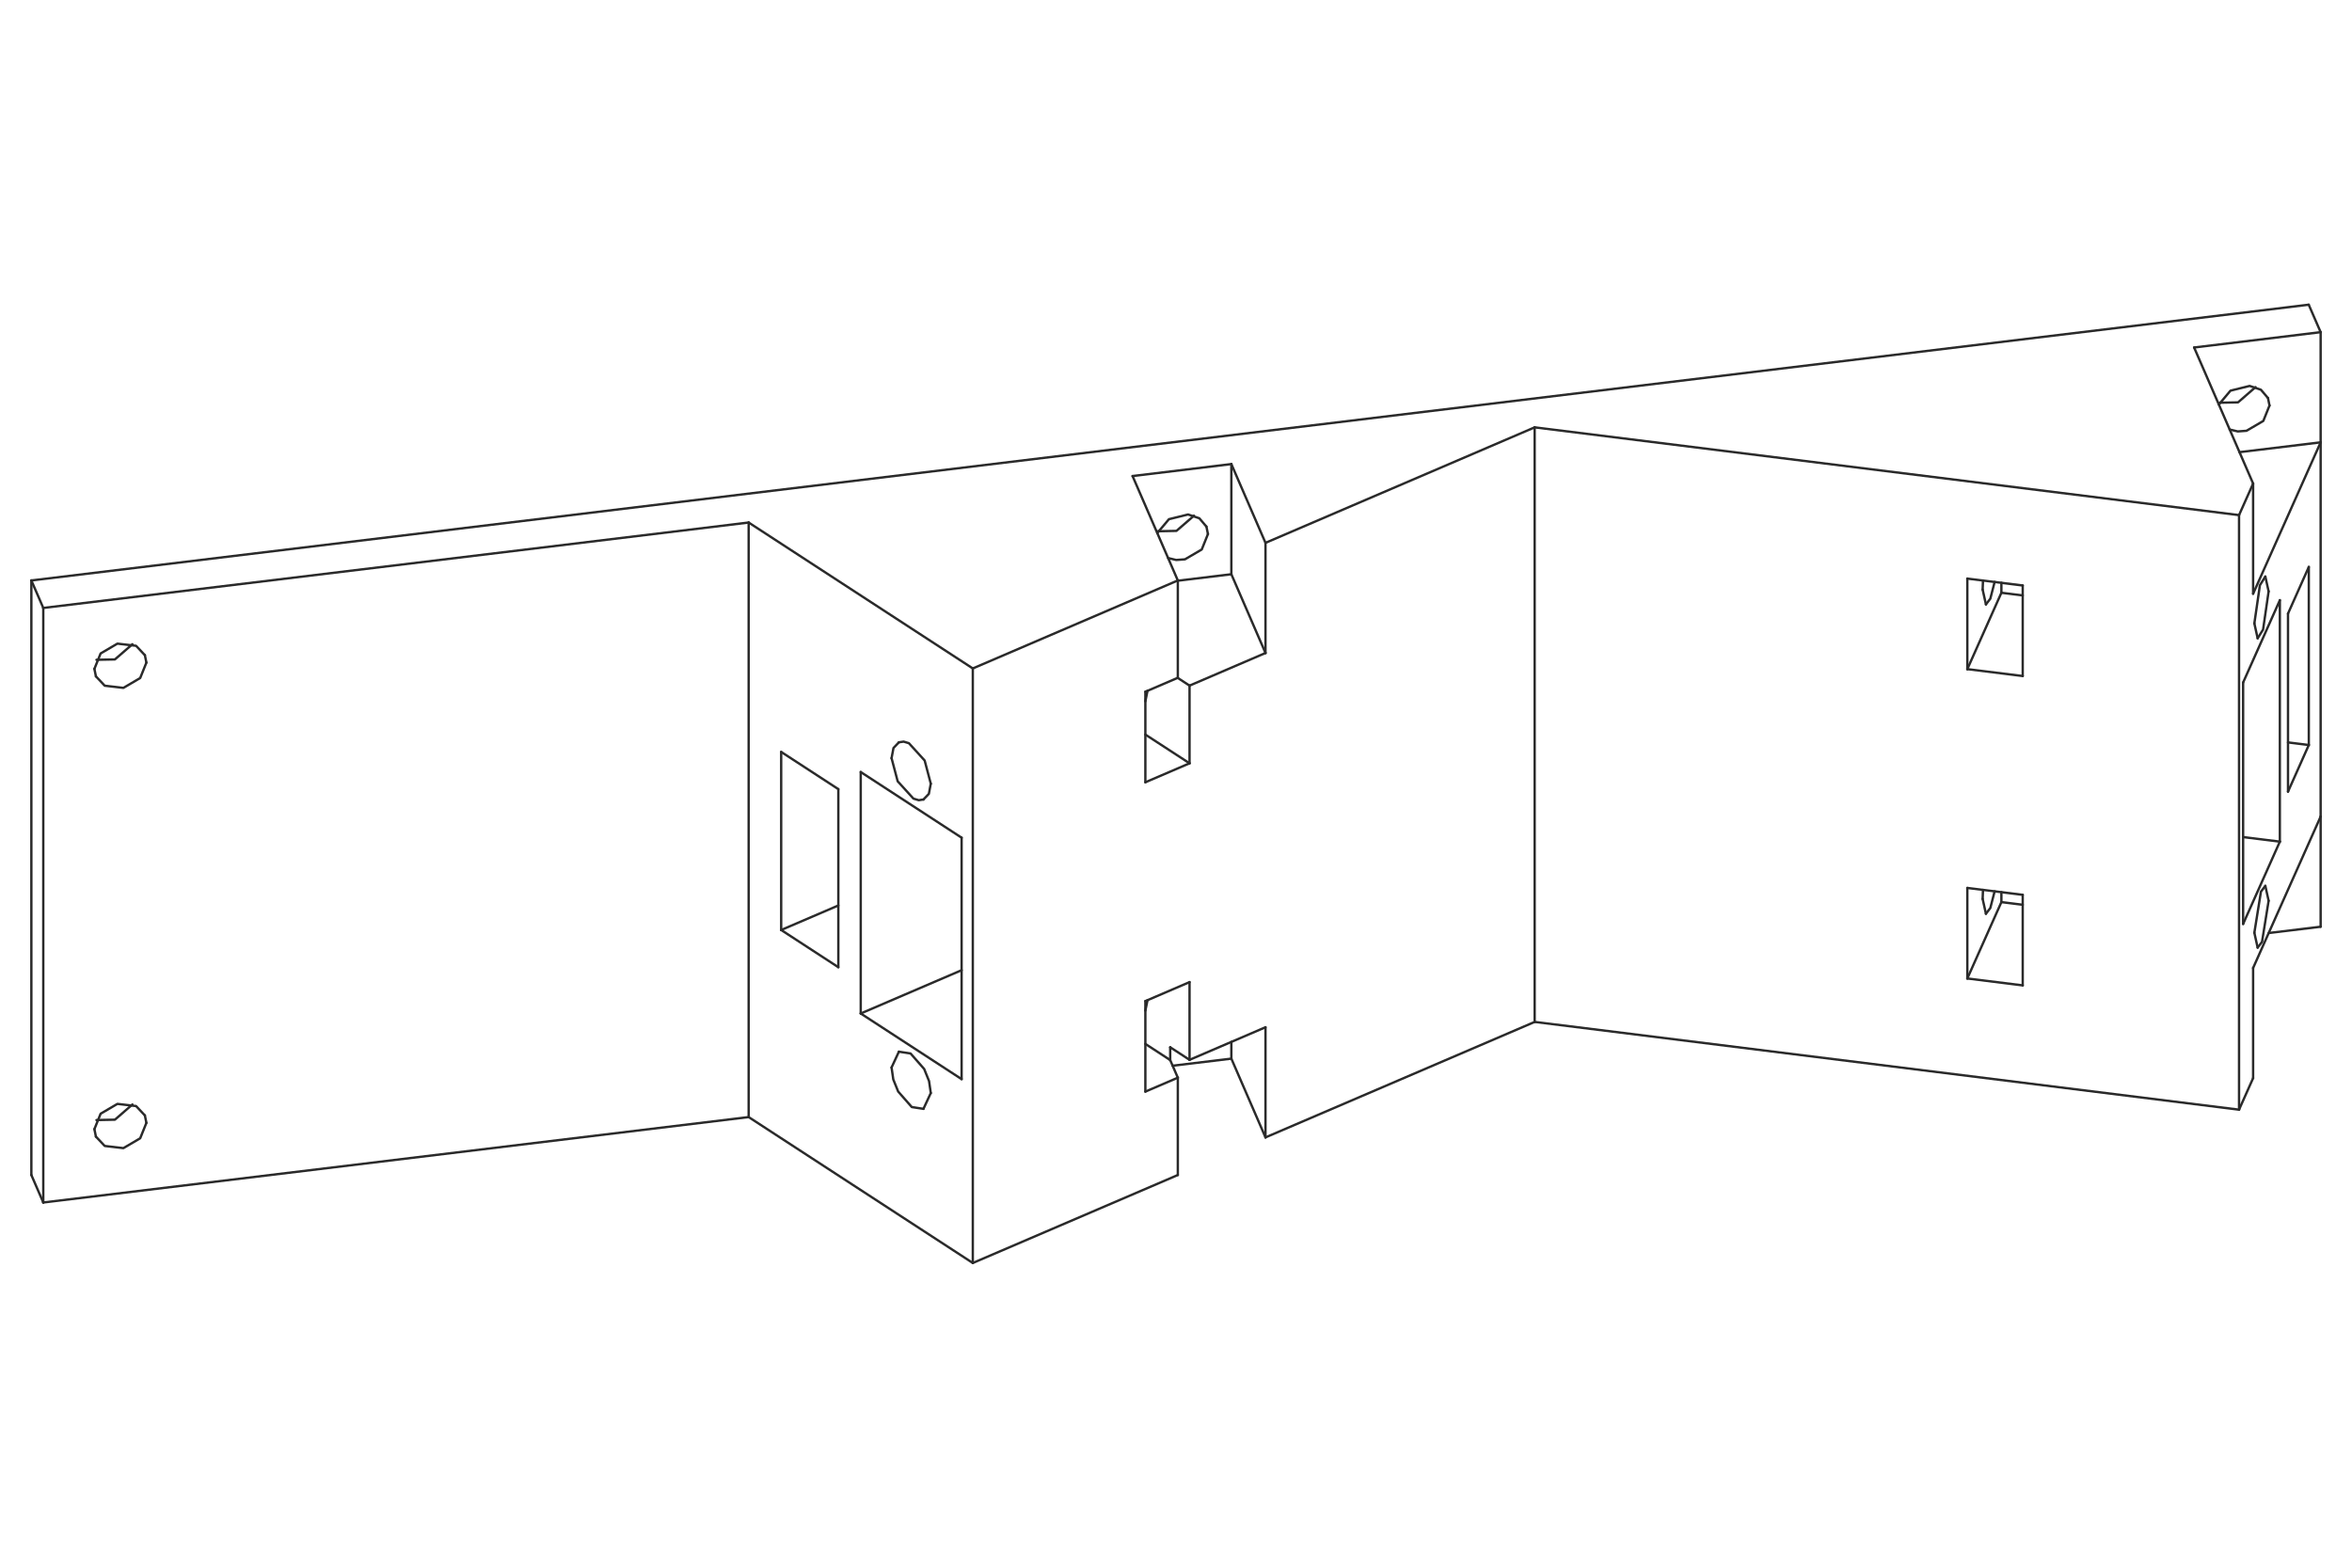
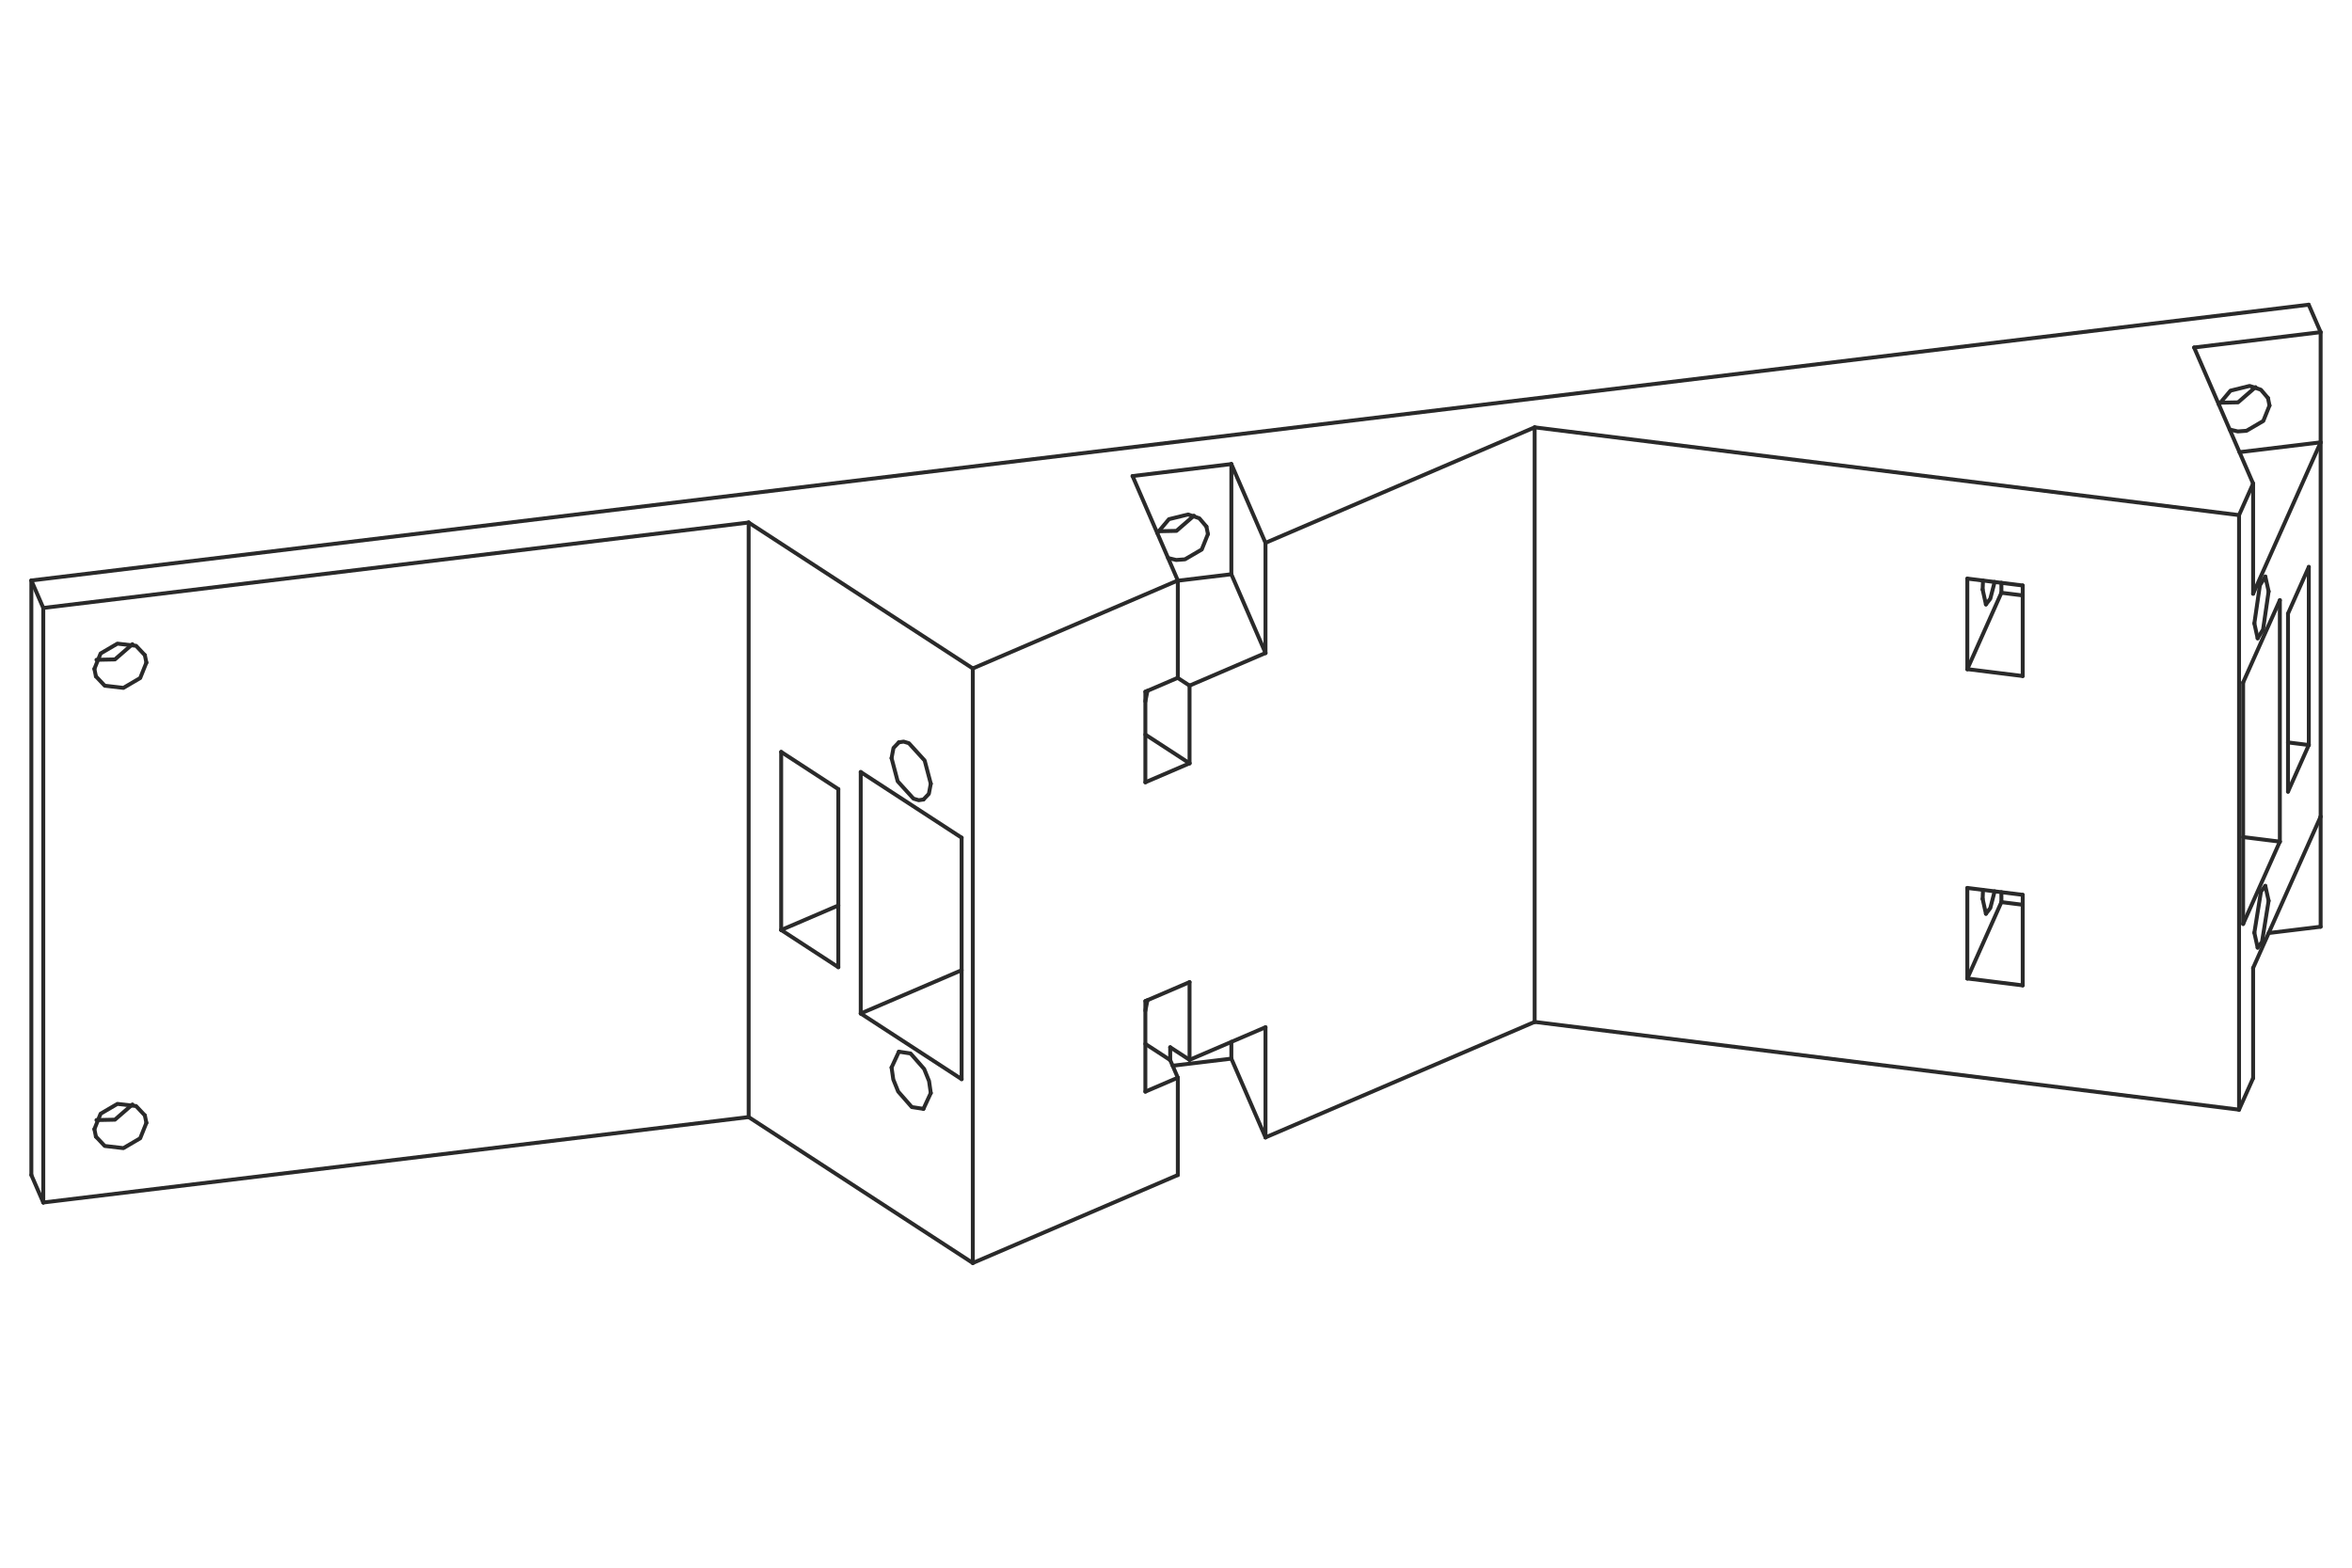
<svg xmlns="http://www.w3.org/2000/svg" width="1200" height="800" viewBox="0 0 1200 800" style="background: #ffffff;">
-   <path d="M 48.16,341.34 L 51.33,333.47 L 59.90,328.45 L 69.42,329.55 L 73.91,334.33" fill="none" stroke="#2a2a2a" stroke-width="1.2" stroke-linecap="round" stroke-linejoin="round" />
-   <path d="M 73.91,334.33 L 74.69,338.13" fill="none" stroke="#2a2a2a" stroke-width="1.2" stroke-linecap="round" stroke-linejoin="round" />
-   <path d="M 48.16,576.22 L 51.33,568.34 L 59.90,563.32 L 69.42,564.42 L 73.91,569.20" fill="none" stroke="#2a2a2a" stroke-width="1.2" stroke-linecap="round" stroke-linejoin="round" />
-   <path d="M 73.91,569.20 L 74.69,573.00" fill="none" stroke="#2a2a2a" stroke-width="1.2" stroke-linecap="round" stroke-linejoin="round" />
-   <path d="M 590.45,272.03 L 596.39,264.95 L 606.17,262.54 L 611.91,264.48 L 615.52,268.73" fill="none" stroke="#2a2a2a" stroke-width="1.2" stroke-linecap="round" stroke-linejoin="round" />
-   <path d="M 615.52,268.73 L 616.30,272.53" fill="none" stroke="#2a2a2a" stroke-width="1.2" stroke-linecap="round" stroke-linejoin="round" />
-   <path d="M 1132.06,206.43 L 1138.00,199.36 L 1147.78,196.94 L 1153.52,198.88 L 1157.14,203.13" fill="none" stroke="#2a2a2a" stroke-width="1.2" stroke-linecap="round" stroke-linejoin="round" />
-   <path d="M 1157.14,203.13 L 1157.91,206.94" fill="none" stroke="#2a2a2a" stroke-width="1.2" stroke-linecap="round" stroke-linejoin="round" />
-   <path d="M 1011.73,296.25 L 1011.55,300.86" fill="none" stroke="#2a2a2a" stroke-width="1.2" stroke-linecap="round" stroke-linejoin="round" />
-   <path d="M 1011.73,454.12 L 1011.55,458.72" fill="none" stroke="#2a2a2a" stroke-width="1.2" stroke-linecap="round" stroke-linejoin="round" />
-   <path d="M 1150.18,318.13 L 1153.01,298.65 L 1155.78,294.21" fill="none" stroke="#2a2a2a" stroke-width="1.2" stroke-linecap="round" stroke-linejoin="round" />
-   <path d="M 1155.78,294.21 L 1157.46,301.79" fill="none" stroke="#2a2a2a" stroke-width="1.2" stroke-linecap="round" stroke-linejoin="round" />
-   <path d="M 1157.46,459.66 L 1155.78,452.07" fill="none" stroke="#2a2a2a" stroke-width="1.2" stroke-linecap="round" stroke-linejoin="round" />
-   <path d="M 1155.78,452.07 L 1153.55,455.00 L 1150.18,475.99" fill="none" stroke="#2a2a2a" stroke-width="1.2" stroke-linecap="round" stroke-linejoin="round" />
-   <path d="M 585.46,352.52 L 584.37,357.88" fill="none" stroke="#2a2a2a" stroke-width="1.2" stroke-linecap="round" stroke-linejoin="round" />
-   <path d="M 585.46,510.39 L 584.37,515.74" fill="none" stroke="#2a2a2a" stroke-width="1.2" stroke-linecap="round" stroke-linejoin="round" />
-   <path d="M 454.88,386.89 L 458.00,398.70 L 466.04,407.54 L 468.75,408.35 L 471.15,407.99" fill="none" stroke="#2a2a2a" stroke-width="1.2" stroke-linecap="round" stroke-linejoin="round" />
-   <path d="M 471.15,407.99 L 473.91,405.10 L 474.89,399.92" fill="none" stroke="#2a2a2a" stroke-width="1.2" stroke-linecap="round" stroke-linejoin="round" />
-   <path d="M 474.89,557.78 L 471.15,565.85" fill="none" stroke="#2a2a2a" stroke-width="1.2" stroke-linecap="round" stroke-linejoin="round" />
-   <path d="M 471.15,565.85 L 465.20,564.94 L 458.25,557.02 L 455.76,550.85 L 454.88,544.75" fill="none" stroke="#2a2a2a" stroke-width="1.2" stroke-linecap="round" stroke-linejoin="round" />
-   <path d="M 1132.44,205.51 L 1141.86,205.32 L 1150.78,197.56" fill="none" stroke="#2a2a2a" stroke-width="1.2" stroke-linecap="round" stroke-linejoin="round" />
-   <path d="M 49.22,571.57 L 58.63,571.38 L 67.56,563.62" fill="none" stroke="#2a2a2a" stroke-width="1.2" stroke-linecap="round" stroke-linejoin="round" />
-   <path d="M 590.83,271.10 L 600.24,270.91 L 609.17,263.16" fill="none" stroke="#2a2a2a" stroke-width="1.2" stroke-linecap="round" stroke-linejoin="round" />
-   <path d="M 49.22,336.70 L 58.63,336.51 L 67.56,328.75" fill="none" stroke="#2a2a2a" stroke-width="1.2" stroke-linecap="round" stroke-linejoin="round" />
-   <path d="M 16.00,296.21 L 16.00,599.62" fill="none" stroke="#2a2a2a" stroke-width="1.2" stroke-linecap="round" stroke-linejoin="round" />
-   <path d="M 16.00,296.21 L 1177.92,155.49" fill="none" stroke="#2a2a2a" stroke-width="1.2" stroke-linecap="round" stroke-linejoin="round" />
-   <path d="M 1177.92,155.49 L 1184.00,169.51" fill="none" stroke="#2a2a2a" stroke-width="1.2" stroke-linecap="round" stroke-linejoin="round" />
-   <path d="M 1184.00,169.51 L 1184.00,225.73" fill="none" stroke="#2a2a2a" stroke-width="1.2" stroke-linecap="round" stroke-linejoin="round" />
-   <path d="M 1184.00,225.73 L 1184.00,416.70" fill="none" stroke="#2a2a2a" stroke-width="1.2" stroke-linecap="round" stroke-linejoin="round" />
-   <path d="M 1184.00,472.92 L 1184.00,416.70" fill="none" stroke="#2a2a2a" stroke-width="1.2" stroke-linecap="round" stroke-linejoin="round" />
-   <path d="M 1144.45,471.50 L 1144.45,348.29" fill="none" stroke="#2a2a2a" stroke-width="1.2" stroke-linecap="round" stroke-linejoin="round" />
-   <path d="M 1163.19,429.49 L 1144.45,427.16" fill="none" stroke="#2a2a2a" stroke-width="1.2" stroke-linecap="round" stroke-linejoin="round" />
-   <path d="M 1163.19,429.49 L 1163.19,306.28" fill="none" stroke="#2a2a2a" stroke-width="1.2" stroke-linecap="round" stroke-linejoin="round" />
-   <path d="M 439.15,517.19 L 439.15,393.97" fill="none" stroke="#2a2a2a" stroke-width="1.2" stroke-linecap="round" stroke-linejoin="round" />
-   <path d="M 439.15,517.19 L 490.62,495.10" fill="none" stroke="#2a2a2a" stroke-width="1.2" stroke-linecap="round" stroke-linejoin="round" />
-   <path d="M 490.62,550.69 L 490.62,427.48" fill="none" stroke="#2a2a2a" stroke-width="1.2" stroke-linecap="round" stroke-linejoin="round" />
-   <path d="M 1167.35,403.99 L 1177.96,380.18" fill="none" stroke="#2a2a2a" stroke-width="1.2" stroke-linecap="round" stroke-linejoin="round" />
-   <path d="M 1177.96,380.18 L 1167.35,378.86" fill="none" stroke="#2a2a2a" stroke-width="1.2" stroke-linecap="round" stroke-linejoin="round" />
-   <path d="M 1167.35,313.12 L 1177.96,289.32" fill="none" stroke="#2a2a2a" stroke-width="1.2" stroke-linecap="round" stroke-linejoin="round" />
-   <path d="M 398.56,474.58 L 427.72,462.07" fill="none" stroke="#2a2a2a" stroke-width="1.2" stroke-linecap="round" stroke-linejoin="round" />
-   <path d="M 398.56,474.58 L 427.72,493.57" fill="none" stroke="#2a2a2a" stroke-width="1.2" stroke-linecap="round" stroke-linejoin="round" />
-   <path d="M 398.56,383.71 L 427.72,402.70" fill="none" stroke="#2a2a2a" stroke-width="1.2" stroke-linecap="round" stroke-linejoin="round" />
-   <path d="M 600.93,549.95 L 597.04,540.96" fill="none" stroke="#2a2a2a" stroke-width="1.2" stroke-linecap="round" stroke-linejoin="round" />
-   <path d="M 584.37,532.71 L 597.04,540.96" fill="none" stroke="#2a2a2a" stroke-width="1.2" stroke-linecap="round" stroke-linejoin="round" />
-   <path d="M 584.37,557.06 L 600.93,549.95" fill="none" stroke="#2a2a2a" stroke-width="1.2" stroke-linecap="round" stroke-linejoin="round" />
-   <path d="M 1144.45,348.29 L 1163.19,306.28" fill="none" stroke="#2a2a2a" stroke-width="1.2" stroke-linecap="round" stroke-linejoin="round" />
-   <path d="M 1144.45,471.50 L 1163.19,429.49" fill="none" stroke="#2a2a2a" stroke-width="1.2" stroke-linecap="round" stroke-linejoin="round" />
-   <path d="M 1167.35,403.99 L 1167.35,313.12" fill="none" stroke="#2a2a2a" stroke-width="1.2" stroke-linecap="round" stroke-linejoin="round" />
-   <path d="M 1177.96,380.18 L 1177.96,289.32" fill="none" stroke="#2a2a2a" stroke-width="1.2" stroke-linecap="round" stroke-linejoin="round" />
-   <path d="M 1150.18,475.99 L 1151.86,483.58" fill="none" stroke="#2a2a2a" stroke-width="1.2" stroke-linecap="round" stroke-linejoin="round" />
-   <path d="M 1151.86,483.58 L 1154.09,480.65 L 1157.46,459.66" fill="none" stroke="#2a2a2a" stroke-width="1.2" stroke-linecap="round" stroke-linejoin="round" />
-   <path d="M 1157.46,301.79 L 1154.63,321.28 L 1151.86,325.72" fill="none" stroke="#2a2a2a" stroke-width="1.2" stroke-linecap="round" stroke-linejoin="round" />
-   <path d="M 1151.86,325.72 L 1150.18,318.13" fill="none" stroke="#2a2a2a" stroke-width="1.2" stroke-linecap="round" stroke-linejoin="round" />
-   <path d="M 1149.55,550.18 L 1149.55,493.96" fill="none" stroke="#2a2a2a" stroke-width="1.2" stroke-linecap="round" stroke-linejoin="round" />
-   <path d="M 1184.00,416.70 L 1149.55,493.96" fill="none" stroke="#2a2a2a" stroke-width="1.2" stroke-linecap="round" stroke-linejoin="round" />
-   <path d="M 1184.00,225.73 L 1149.55,302.99" fill="none" stroke="#2a2a2a" stroke-width="1.2" stroke-linecap="round" stroke-linejoin="round" />
-   <path d="M 1149.55,246.77 L 1149.55,302.99" fill="none" stroke="#2a2a2a" stroke-width="1.2" stroke-linecap="round" stroke-linejoin="round" />
-   <path d="M 1142.37,262.86 L 1149.55,246.77" fill="none" stroke="#2a2a2a" stroke-width="1.2" stroke-linecap="round" stroke-linejoin="round" />
-   <path d="M 1142.37,262.86 L 1142.37,566.27" fill="none" stroke="#2a2a2a" stroke-width="1.2" stroke-linecap="round" stroke-linejoin="round" />
-   <path d="M 1142.37,566.27 L 1149.55,550.18" fill="none" stroke="#2a2a2a" stroke-width="1.2" stroke-linecap="round" stroke-linejoin="round" />
-   <path d="M 1184.00,472.92 L 1157.50,476.13" fill="none" stroke="#2a2a2a" stroke-width="1.2" stroke-linecap="round" stroke-linejoin="round" />
-   <path d="M 782.99,521.49 L 1142.37,566.27" fill="none" stroke="#2a2a2a" stroke-width="1.2" stroke-linecap="round" stroke-linejoin="round" />
-   <path d="M 645.66,580.42 L 782.99,521.49" fill="none" stroke="#2a2a2a" stroke-width="1.2" stroke-linecap="round" stroke-linejoin="round" />
-   <path d="M 645.66,580.42 L 628.24,540.23" fill="none" stroke="#2a2a2a" stroke-width="1.2" stroke-linecap="round" stroke-linejoin="round" />
-   <path d="M 628.24,540.23 L 598.29,543.85" fill="none" stroke="#2a2a2a" stroke-width="1.2" stroke-linecap="round" stroke-linejoin="round" />
-   <path d="M 496.33,644.51 L 600.93,599.62" fill="none" stroke="#2a2a2a" stroke-width="1.2" stroke-linecap="round" stroke-linejoin="round" />
-   <path d="M 381.97,570.05 L 496.33,644.51" fill="none" stroke="#2a2a2a" stroke-width="1.2" stroke-linecap="round" stroke-linejoin="round" />
-   <path d="M 22.08,613.64 L 381.97,570.05" fill="none" stroke="#2a2a2a" stroke-width="1.2" stroke-linecap="round" stroke-linejoin="round" />
-   <path d="M 16.00,599.62 L 22.08,613.64" fill="none" stroke="#2a2a2a" stroke-width="1.2" stroke-linecap="round" stroke-linejoin="round" />
-   <path d="M 454.88,544.75 L 458.62,536.68" fill="none" stroke="#2a2a2a" stroke-width="1.2" stroke-linecap="round" stroke-linejoin="round" />
-   <path d="M 458.62,536.68 L 464.57,537.59 L 471.52,545.51 L 474.01,551.68 L 474.89,557.78" fill="none" stroke="#2a2a2a" stroke-width="1.2" stroke-linecap="round" stroke-linejoin="round" />
-   <path d="M 474.89,399.92 L 471.77,388.10 L 463.73,379.26 L 461.02,378.45 L 458.62,378.81" fill="none" stroke="#2a2a2a" stroke-width="1.2" stroke-linecap="round" stroke-linejoin="round" />
-   <path d="M 458.62,378.81 L 455.86,381.70 L 454.88,386.89" fill="none" stroke="#2a2a2a" stroke-width="1.2" stroke-linecap="round" stroke-linejoin="round" />
-   <path d="M 606.91,540.84 L 606.91,501.18" fill="none" stroke="#2a2a2a" stroke-width="1.2" stroke-linecap="round" stroke-linejoin="round" />
-   <path d="M 597.04,540.96 L 597.04,534.42" fill="none" stroke="#2a2a2a" stroke-width="1.2" stroke-linecap="round" stroke-linejoin="round" />
-   <path d="M 606.91,540.84 L 597.04,534.42" fill="none" stroke="#2a2a2a" stroke-width="1.2" stroke-linecap="round" stroke-linejoin="round" />
-   <path d="M 584.37,510.86 L 606.91,501.18" fill="none" stroke="#2a2a2a" stroke-width="1.2" stroke-linecap="round" stroke-linejoin="round" />
-   <path d="M 584.37,557.06 L 584.37,510.86" fill="none" stroke="#2a2a2a" stroke-width="1.2" stroke-linecap="round" stroke-linejoin="round" />
-   <path d="M 584.37,399.20 L 584.37,352.99" fill="none" stroke="#2a2a2a" stroke-width="1.2" stroke-linecap="round" stroke-linejoin="round" />
-   <path d="M 584.37,399.20 L 606.91,389.52" fill="none" stroke="#2a2a2a" stroke-width="1.2" stroke-linecap="round" stroke-linejoin="round" />
-   <path d="M 584.37,374.85 L 606.91,389.52" fill="none" stroke="#2a2a2a" stroke-width="1.2" stroke-linecap="round" stroke-linejoin="round" />
-   <path d="M 606.91,389.52 L 606.91,349.87" fill="none" stroke="#2a2a2a" stroke-width="1.2" stroke-linecap="round" stroke-linejoin="round" />
-   <path d="M 606.91,349.87 L 600.85,345.92" fill="none" stroke="#2a2a2a" stroke-width="1.2" stroke-linecap="round" stroke-linejoin="round" />
-   <path d="M 584.37,352.99 L 600.93,345.88" fill="none" stroke="#2a2a2a" stroke-width="1.2" stroke-linecap="round" stroke-linejoin="round" />
-   <path d="M 782.99,218.08 L 782.99,521.49" fill="none" stroke="#2a2a2a" stroke-width="1.2" stroke-linecap="round" stroke-linejoin="round" />
-   <path d="M 782.99,218.08 L 1142.37,262.86" fill="none" stroke="#2a2a2a" stroke-width="1.2" stroke-linecap="round" stroke-linejoin="round" />
-   <path d="M 1003.74,499.32 L 1003.74,453.12" fill="none" stroke="#2a2a2a" stroke-width="1.2" stroke-linecap="round" stroke-linejoin="round" />
-   <path d="M 1032.00,456.64 L 1003.74,453.12" fill="none" stroke="#2a2a2a" stroke-width="1.2" stroke-linecap="round" stroke-linejoin="round" />
-   <path d="M 1032.00,502.85 L 1032.00,456.64" fill="none" stroke="#2a2a2a" stroke-width="1.2" stroke-linecap="round" stroke-linejoin="round" />
-   <path d="M 1032.00,502.85 L 1003.74,499.32" fill="none" stroke="#2a2a2a" stroke-width="1.2" stroke-linecap="round" stroke-linejoin="round" />
-   <path d="M 1032.00,344.98 L 1032.00,298.78" fill="none" stroke="#2a2a2a" stroke-width="1.2" stroke-linecap="round" stroke-linejoin="round" />
-   <path d="M 1032.00,344.98 L 1003.74,341.46" fill="none" stroke="#2a2a2a" stroke-width="1.2" stroke-linecap="round" stroke-linejoin="round" />
-   <path d="M 1003.74,341.46 L 1003.74,295.26" fill="none" stroke="#2a2a2a" stroke-width="1.2" stroke-linecap="round" stroke-linejoin="round" />
-   <path d="M 1032.00,298.78 L 1003.74,295.26" fill="none" stroke="#2a2a2a" stroke-width="1.2" stroke-linecap="round" stroke-linejoin="round" />
-   <path d="M 16.00,296.21 L 22.08,310.24" fill="none" stroke="#2a2a2a" stroke-width="1.2" stroke-linecap="round" stroke-linejoin="round" />
-   <path d="M 22.08,310.24 L 381.97,266.65" fill="none" stroke="#2a2a2a" stroke-width="1.2" stroke-linecap="round" stroke-linejoin="round" />
-   <path d="M 381.97,266.65 L 496.33,341.11" fill="none" stroke="#2a2a2a" stroke-width="1.2" stroke-linecap="round" stroke-linejoin="round" />
-   <path d="M 496.33,341.11 L 600.93,296.21" fill="none" stroke="#2a2a2a" stroke-width="1.2" stroke-linecap="round" stroke-linejoin="round" />
-   <path d="M 600.93,296.21 L 577.84,242.93" fill="none" stroke="#2a2a2a" stroke-width="1.2" stroke-linecap="round" stroke-linejoin="round" />
-   <path d="M 577.84,242.93 L 628.24,236.82" fill="none" stroke="#2a2a2a" stroke-width="1.2" stroke-linecap="round" stroke-linejoin="round" />
-   <path d="M 645.66,277.02 L 628.24,236.82" fill="none" stroke="#2a2a2a" stroke-width="1.2" stroke-linecap="round" stroke-linejoin="round" />
-   <path d="M 645.66,277.02 L 782.99,218.08" fill="none" stroke="#2a2a2a" stroke-width="1.2" stroke-linecap="round" stroke-linejoin="round" />
-   <path d="M 1149.55,246.77 L 1119.45,177.33" fill="none" stroke="#2a2a2a" stroke-width="1.2" stroke-linecap="round" stroke-linejoin="round" />
-   <path d="M 1184.00,169.51 L 1119.45,177.33" fill="none" stroke="#2a2a2a" stroke-width="1.2" stroke-linecap="round" stroke-linejoin="round" />
-   <path d="M 74.69,338.13 L 71.53,346.00 L 62.96,351.03 L 53.43,349.92 L 48.94,345.15" fill="none" stroke="#2a2a2a" stroke-width="1.2" stroke-linecap="round" stroke-linejoin="round" />
-   <path d="M 48.94,345.15 L 48.16,341.34" fill="none" stroke="#2a2a2a" stroke-width="1.2" stroke-linecap="round" stroke-linejoin="round" />
-   <path d="M 74.69,573.00 L 71.53,580.87 L 62.96,585.90 L 53.43,584.79 L 48.94,580.02" fill="none" stroke="#2a2a2a" stroke-width="1.2" stroke-linecap="round" stroke-linejoin="round" />
-   <path d="M 48.94,580.02 L 48.16,576.22" fill="none" stroke="#2a2a2a" stroke-width="1.2" stroke-linecap="round" stroke-linejoin="round" />
-   <path d="M 22.08,310.24 L 22.08,613.64" fill="none" stroke="#2a2a2a" stroke-width="1.2" stroke-linecap="round" stroke-linejoin="round" />
-   <path d="M 381.97,266.65 L 381.97,570.05" fill="none" stroke="#2a2a2a" stroke-width="1.2" stroke-linecap="round" stroke-linejoin="round" />
-   <path d="M 398.56,474.58 L 398.56,383.71" fill="none" stroke="#2a2a2a" stroke-width="1.2" stroke-linecap="round" stroke-linejoin="round" />
-   <path d="M 427.72,493.57 L 427.72,402.70" fill="none" stroke="#2a2a2a" stroke-width="1.2" stroke-linecap="round" stroke-linejoin="round" />
-   <path d="M 439.15,393.97 L 490.62,427.48" fill="none" stroke="#2a2a2a" stroke-width="1.2" stroke-linecap="round" stroke-linejoin="round" />
-   <path d="M 439.15,517.19 L 490.62,550.69" fill="none" stroke="#2a2a2a" stroke-width="1.2" stroke-linecap="round" stroke-linejoin="round" />
-   <path d="M 496.33,341.11 L 496.33,644.51" fill="none" stroke="#2a2a2a" stroke-width="1.2" stroke-linecap="round" stroke-linejoin="round" />
-   <path d="M 600.93,599.62 L 600.93,549.95" fill="none" stroke="#2a2a2a" stroke-width="1.2" stroke-linecap="round" stroke-linejoin="round" />
-   <path d="M 645.66,524.21 L 606.91,540.84" fill="none" stroke="#2a2a2a" stroke-width="1.2" stroke-linecap="round" stroke-linejoin="round" />
-   <path d="M 645.66,580.42 L 645.66,524.21" fill="none" stroke="#2a2a2a" stroke-width="1.2" stroke-linecap="round" stroke-linejoin="round" />
-   <path d="M 645.66,277.02 L 645.66,333.23" fill="none" stroke="#2a2a2a" stroke-width="1.2" stroke-linecap="round" stroke-linejoin="round" />
-   <path d="M 645.66,333.23 L 606.91,349.87" fill="none" stroke="#2a2a2a" stroke-width="1.2" stroke-linecap="round" stroke-linejoin="round" />
-   <path d="M 600.93,296.21 L 600.93,345.88" fill="none" stroke="#2a2a2a" stroke-width="1.2" stroke-linecap="round" stroke-linejoin="round" />
-   <path d="M 1021.12,302.49 L 1003.74,341.46" fill="none" stroke="#2a2a2a" stroke-width="1.2" stroke-linecap="round" stroke-linejoin="round" />
-   <path d="M 1021.12,302.49 L 1021.12,297.42" fill="none" stroke="#2a2a2a" stroke-width="1.2" stroke-linecap="round" stroke-linejoin="round" />
-   <path d="M 1011.55,300.86 L 1013.23,308.44" fill="none" stroke="#2a2a2a" stroke-width="1.2" stroke-linecap="round" stroke-linejoin="round" />
-   <path d="M 1013.23,308.44 L 1015.47,305.51 L 1017.67,296.99" fill="none" stroke="#2a2a2a" stroke-width="1.2" stroke-linecap="round" stroke-linejoin="round" />
-   <path d="M 1032.00,303.84 L 1021.12,302.49" fill="none" stroke="#2a2a2a" stroke-width="1.2" stroke-linecap="round" stroke-linejoin="round" />
-   <path d="M 1032.00,461.71 L 1021.12,460.35" fill="none" stroke="#2a2a2a" stroke-width="1.2" stroke-linecap="round" stroke-linejoin="round" />
-   <path d="M 1021.12,460.35 L 1021.12,455.29" fill="none" stroke="#2a2a2a" stroke-width="1.2" stroke-linecap="round" stroke-linejoin="round" />
-   <path d="M 1021.12,460.35 L 1003.74,499.32" fill="none" stroke="#2a2a2a" stroke-width="1.2" stroke-linecap="round" stroke-linejoin="round" />
-   <path d="M 1011.55,458.72 L 1013.23,466.30" fill="none" stroke="#2a2a2a" stroke-width="1.2" stroke-linecap="round" stroke-linejoin="round" />
-   <path d="M 1013.23,466.30 L 1015.47,463.37 L 1017.67,454.86" fill="none" stroke="#2a2a2a" stroke-width="1.2" stroke-linecap="round" stroke-linejoin="round" />
-   <path d="M 628.24,540.23 L 628.24,531.69" fill="none" stroke="#2a2a2a" stroke-width="1.2" stroke-linecap="round" stroke-linejoin="round" />
-   <path d="M 628.24,236.82 L 628.24,293.04" fill="none" stroke="#2a2a2a" stroke-width="1.2" stroke-linecap="round" stroke-linejoin="round" />
-   <path d="M 645.66,333.23 L 628.24,293.04" fill="none" stroke="#2a2a2a" stroke-width="1.2" stroke-linecap="round" stroke-linejoin="round" />
-   <path d="M 628.24,293.04 L 600.93,296.34" fill="none" stroke="#2a2a2a" stroke-width="1.2" stroke-linecap="round" stroke-linejoin="round" />
-   <path d="M 616.30,272.53 L 613.14,280.41 L 604.57,285.43 L 600.10,285.76 L 595.98,284.77" fill="none" stroke="#2a2a2a" stroke-width="1.2" stroke-linecap="round" stroke-linejoin="round" />
-   <path d="M 1184.00,225.73 L 1142.60,230.74" fill="none" stroke="#2a2a2a" stroke-width="1.2" stroke-linecap="round" stroke-linejoin="round" />
-   <path d="M 1157.91,206.94 L 1154.75,214.81 L 1146.18,219.83 L 1141.72,220.16 L 1137.59,219.18" fill="none" stroke="#2a2a2a" stroke-width="1.2" stroke-linecap="round" stroke-linejoin="round" />
+   <path d="M 48.16,341.34 L 51.33,333.47 L 59.90,328.45 L 69.42,329.55 L 73.91,334.33" fill="none" stroke="#2a2a2a" stroke-width="2.0" stroke-linecap="round" stroke-linejoin="round" />
+   <path d="M 73.91,334.33 L 74.69,338.13" fill="none" stroke="#2a2a2a" stroke-width="2.0" stroke-linecap="round" stroke-linejoin="round" />
+   <path d="M 48.16,576.22 L 51.33,568.34 L 59.90,563.32 L 69.42,564.42 L 73.91,569.20" fill="none" stroke="#2a2a2a" stroke-width="2.0" stroke-linecap="round" stroke-linejoin="round" />
+   <path d="M 73.91,569.20 L 74.69,573.00" fill="none" stroke="#2a2a2a" stroke-width="2.0" stroke-linecap="round" stroke-linejoin="round" />
+   <path d="M 590.45,272.03 L 596.39,264.95 L 606.17,262.54 L 611.91,264.48 L 615.52,268.73" fill="none" stroke="#2a2a2a" stroke-width="2.0" stroke-linecap="round" stroke-linejoin="round" />
+   <path d="M 615.52,268.73 L 616.30,272.53" fill="none" stroke="#2a2a2a" stroke-width="2.0" stroke-linecap="round" stroke-linejoin="round" />
+   <path d="M 1132.06,206.43 L 1138.00,199.36 L 1147.78,196.94 L 1153.52,198.88 L 1157.14,203.13" fill="none" stroke="#2a2a2a" stroke-width="2.0" stroke-linecap="round" stroke-linejoin="round" />
+   <path d="M 1157.14,203.13 L 1157.91,206.94" fill="none" stroke="#2a2a2a" stroke-width="2.0" stroke-linecap="round" stroke-linejoin="round" />
+   <path d="M 1011.73,296.25 L 1011.55,300.86" fill="none" stroke="#2a2a2a" stroke-width="2.0" stroke-linecap="round" stroke-linejoin="round" />
+   <path d="M 1011.73,454.12 L 1011.55,458.72" fill="none" stroke="#2a2a2a" stroke-width="2.0" stroke-linecap="round" stroke-linejoin="round" />
+   <path d="M 1150.18,318.13 L 1153.01,298.65 L 1155.78,294.21" fill="none" stroke="#2a2a2a" stroke-width="2.0" stroke-linecap="round" stroke-linejoin="round" />
+   <path d="M 1155.78,294.21 L 1157.46,301.79" fill="none" stroke="#2a2a2a" stroke-width="2.0" stroke-linecap="round" stroke-linejoin="round" />
+   <path d="M 1157.46,459.66 L 1155.78,452.07" fill="none" stroke="#2a2a2a" stroke-width="2.0" stroke-linecap="round" stroke-linejoin="round" />
+   <path d="M 1155.78,452.07 L 1153.55,455.00 L 1150.18,475.99" fill="none" stroke="#2a2a2a" stroke-width="2.0" stroke-linecap="round" stroke-linejoin="round" />
+   <path d="M 585.46,352.52 L 584.37,357.88" fill="none" stroke="#2a2a2a" stroke-width="2.0" stroke-linecap="round" stroke-linejoin="round" />
+   <path d="M 585.46,510.39 L 584.37,515.74" fill="none" stroke="#2a2a2a" stroke-width="2.0" stroke-linecap="round" stroke-linejoin="round" />
+   <path d="M 454.88,386.89 L 458.00,398.70 L 466.04,407.54 L 468.75,408.35 L 471.15,407.99" fill="none" stroke="#2a2a2a" stroke-width="2.0" stroke-linecap="round" stroke-linejoin="round" />
+   <path d="M 471.15,407.99 L 473.91,405.10 L 474.89,399.92" fill="none" stroke="#2a2a2a" stroke-width="2.0" stroke-linecap="round" stroke-linejoin="round" />
+   <path d="M 474.89,557.78 L 471.15,565.85" fill="none" stroke="#2a2a2a" stroke-width="2.0" stroke-linecap="round" stroke-linejoin="round" />
+   <path d="M 471.15,565.85 L 465.20,564.94 L 458.25,557.02 L 455.76,550.85 L 454.88,544.75" fill="none" stroke="#2a2a2a" stroke-width="2.0" stroke-linecap="round" stroke-linejoin="round" />
+   <path d="M 1132.44,205.51 L 1141.86,205.32 L 1150.78,197.56" fill="none" stroke="#2a2a2a" stroke-width="2.0" stroke-linecap="round" stroke-linejoin="round" />
+   <path d="M 49.22,571.57 L 58.63,571.38 L 67.56,563.62" fill="none" stroke="#2a2a2a" stroke-width="2.0" stroke-linecap="round" stroke-linejoin="round" />
+   <path d="M 590.83,271.10 L 600.24,270.91 L 609.17,263.16" fill="none" stroke="#2a2a2a" stroke-width="2.0" stroke-linecap="round" stroke-linejoin="round" />
+   <path d="M 49.22,336.70 L 58.63,336.51 L 67.56,328.75" fill="none" stroke="#2a2a2a" stroke-width="2.0" stroke-linecap="round" stroke-linejoin="round" />
+   <path d="M 16.00,296.21 L 16.00,599.62" fill="none" stroke="#2a2a2a" stroke-width="2.0" stroke-linecap="round" stroke-linejoin="round" />
+   <path d="M 16.00,296.21 L 1177.92,155.49" fill="none" stroke="#2a2a2a" stroke-width="2.0" stroke-linecap="round" stroke-linejoin="round" />
+   <path d="M 1177.92,155.49 L 1184.00,169.51" fill="none" stroke="#2a2a2a" stroke-width="2.0" stroke-linecap="round" stroke-linejoin="round" />
+   <path d="M 1184.00,169.51 L 1184.00,225.73" fill="none" stroke="#2a2a2a" stroke-width="2.0" stroke-linecap="round" stroke-linejoin="round" />
+   <path d="M 1184.00,225.73 L 1184.00,416.70" fill="none" stroke="#2a2a2a" stroke-width="2.0" stroke-linecap="round" stroke-linejoin="round" />
+   <path d="M 1184.00,472.92 L 1184.00,416.70" fill="none" stroke="#2a2a2a" stroke-width="2.0" stroke-linecap="round" stroke-linejoin="round" />
+   <path d="M 1144.45,471.50 L 1144.45,348.29" fill="none" stroke="#2a2a2a" stroke-width="2.0" stroke-linecap="round" stroke-linejoin="round" />
+   <path d="M 1163.19,429.49 L 1144.45,427.16" fill="none" stroke="#2a2a2a" stroke-width="2.0" stroke-linecap="round" stroke-linejoin="round" />
+   <path d="M 1163.19,429.49 L 1163.19,306.28" fill="none" stroke="#2a2a2a" stroke-width="2.0" stroke-linecap="round" stroke-linejoin="round" />
+   <path d="M 439.15,517.19 L 439.15,393.97" fill="none" stroke="#2a2a2a" stroke-width="2.0" stroke-linecap="round" stroke-linejoin="round" />
+   <path d="M 439.15,517.19 L 490.62,495.10" fill="none" stroke="#2a2a2a" stroke-width="2.0" stroke-linecap="round" stroke-linejoin="round" />
+   <path d="M 490.62,550.69 L 490.62,427.48" fill="none" stroke="#2a2a2a" stroke-width="2.0" stroke-linecap="round" stroke-linejoin="round" />
+   <path d="M 1167.35,403.99 L 1177.96,380.18" fill="none" stroke="#2a2a2a" stroke-width="2.0" stroke-linecap="round" stroke-linejoin="round" />
+   <path d="M 1177.96,380.18 L 1167.35,378.86" fill="none" stroke="#2a2a2a" stroke-width="2.0" stroke-linecap="round" stroke-linejoin="round" />
+   <path d="M 1167.35,313.12 L 1177.96,289.32" fill="none" stroke="#2a2a2a" stroke-width="2.0" stroke-linecap="round" stroke-linejoin="round" />
+   <path d="M 398.56,474.58 L 427.72,462.07" fill="none" stroke="#2a2a2a" stroke-width="2.0" stroke-linecap="round" stroke-linejoin="round" />
+   <path d="M 398.56,474.58 L 427.72,493.57" fill="none" stroke="#2a2a2a" stroke-width="2.0" stroke-linecap="round" stroke-linejoin="round" />
+   <path d="M 398.56,383.71 L 427.72,402.70" fill="none" stroke="#2a2a2a" stroke-width="2.0" stroke-linecap="round" stroke-linejoin="round" />
+   <path d="M 600.93,549.95 L 597.04,540.96" fill="none" stroke="#2a2a2a" stroke-width="2.0" stroke-linecap="round" stroke-linejoin="round" />
+   <path d="M 584.37,532.71 L 597.04,540.96" fill="none" stroke="#2a2a2a" stroke-width="2.0" stroke-linecap="round" stroke-linejoin="round" />
+   <path d="M 584.37,557.06 L 600.93,549.95" fill="none" stroke="#2a2a2a" stroke-width="2.0" stroke-linecap="round" stroke-linejoin="round" />
+   <path d="M 1144.45,348.29 L 1163.19,306.28" fill="none" stroke="#2a2a2a" stroke-width="2.0" stroke-linecap="round" stroke-linejoin="round" />
+   <path d="M 1144.45,471.50 L 1163.19,429.49" fill="none" stroke="#2a2a2a" stroke-width="2.0" stroke-linecap="round" stroke-linejoin="round" />
+   <path d="M 1167.35,403.99 L 1167.35,313.12" fill="none" stroke="#2a2a2a" stroke-width="2.0" stroke-linecap="round" stroke-linejoin="round" />
+   <path d="M 1177.96,380.18 L 1177.96,289.32" fill="none" stroke="#2a2a2a" stroke-width="2.0" stroke-linecap="round" stroke-linejoin="round" />
+   <path d="M 1150.18,475.99 L 1151.86,483.58" fill="none" stroke="#2a2a2a" stroke-width="2.0" stroke-linecap="round" stroke-linejoin="round" />
+   <path d="M 1151.86,483.58 L 1154.09,480.65 L 1157.46,459.66" fill="none" stroke="#2a2a2a" stroke-width="2.0" stroke-linecap="round" stroke-linejoin="round" />
+   <path d="M 1157.46,301.79 L 1154.63,321.28 L 1151.86,325.72" fill="none" stroke="#2a2a2a" stroke-width="2.0" stroke-linecap="round" stroke-linejoin="round" />
+   <path d="M 1151.86,325.72 L 1150.18,318.13" fill="none" stroke="#2a2a2a" stroke-width="2.0" stroke-linecap="round" stroke-linejoin="round" />
+   <path d="M 1149.55,550.18 L 1149.55,493.96" fill="none" stroke="#2a2a2a" stroke-width="2.0" stroke-linecap="round" stroke-linejoin="round" />
+   <path d="M 1184.00,416.70 L 1149.55,493.96" fill="none" stroke="#2a2a2a" stroke-width="2.0" stroke-linecap="round" stroke-linejoin="round" />
+   <path d="M 1184.00,225.73 L 1149.55,302.99" fill="none" stroke="#2a2a2a" stroke-width="2.0" stroke-linecap="round" stroke-linejoin="round" />
+   <path d="M 1149.55,246.77 L 1149.55,302.99" fill="none" stroke="#2a2a2a" stroke-width="2.0" stroke-linecap="round" stroke-linejoin="round" />
+   <path d="M 1142.37,262.86 L 1149.55,246.77" fill="none" stroke="#2a2a2a" stroke-width="2.0" stroke-linecap="round" stroke-linejoin="round" />
+   <path d="M 1142.37,262.86 L 1142.37,566.27" fill="none" stroke="#2a2a2a" stroke-width="2.0" stroke-linecap="round" stroke-linejoin="round" />
+   <path d="M 1142.37,566.27 L 1149.55,550.18" fill="none" stroke="#2a2a2a" stroke-width="2.0" stroke-linecap="round" stroke-linejoin="round" />
+   <path d="M 1184.00,472.92 L 1157.50,476.13" fill="none" stroke="#2a2a2a" stroke-width="2.0" stroke-linecap="round" stroke-linejoin="round" />
+   <path d="M 782.99,521.49 L 1142.37,566.27" fill="none" stroke="#2a2a2a" stroke-width="2.0" stroke-linecap="round" stroke-linejoin="round" />
+   <path d="M 645.66,580.42 L 782.99,521.49" fill="none" stroke="#2a2a2a" stroke-width="2.0" stroke-linecap="round" stroke-linejoin="round" />
+   <path d="M 645.66,580.42 L 628.24,540.23" fill="none" stroke="#2a2a2a" stroke-width="2.0" stroke-linecap="round" stroke-linejoin="round" />
+   <path d="M 628.24,540.23 L 598.29,543.85" fill="none" stroke="#2a2a2a" stroke-width="2.0" stroke-linecap="round" stroke-linejoin="round" />
+   <path d="M 496.33,644.51 L 600.93,599.62" fill="none" stroke="#2a2a2a" stroke-width="2.0" stroke-linecap="round" stroke-linejoin="round" />
+   <path d="M 381.97,570.05 L 496.33,644.51" fill="none" stroke="#2a2a2a" stroke-width="2.0" stroke-linecap="round" stroke-linejoin="round" />
+   <path d="M 22.08,613.64 L 381.97,570.05" fill="none" stroke="#2a2a2a" stroke-width="2.0" stroke-linecap="round" stroke-linejoin="round" />
+   <path d="M 16.00,599.62 L 22.08,613.64" fill="none" stroke="#2a2a2a" stroke-width="2.0" stroke-linecap="round" stroke-linejoin="round" />
+   <path d="M 454.88,544.75 L 458.62,536.68" fill="none" stroke="#2a2a2a" stroke-width="2.0" stroke-linecap="round" stroke-linejoin="round" />
+   <path d="M 458.62,536.68 L 464.57,537.59 L 471.52,545.51 L 474.01,551.68 L 474.89,557.78" fill="none" stroke="#2a2a2a" stroke-width="2.0" stroke-linecap="round" stroke-linejoin="round" />
+   <path d="M 474.89,399.92 L 471.77,388.10 L 463.73,379.26 L 461.02,378.45 L 458.62,378.81" fill="none" stroke="#2a2a2a" stroke-width="2.0" stroke-linecap="round" stroke-linejoin="round" />
+   <path d="M 458.62,378.81 L 455.86,381.70 L 454.88,386.89" fill="none" stroke="#2a2a2a" stroke-width="2.0" stroke-linecap="round" stroke-linejoin="round" />
+   <path d="M 606.91,540.84 L 606.91,501.18" fill="none" stroke="#2a2a2a" stroke-width="2.0" stroke-linecap="round" stroke-linejoin="round" />
+   <path d="M 597.04,540.96 L 597.04,534.42" fill="none" stroke="#2a2a2a" stroke-width="2.0" stroke-linecap="round" stroke-linejoin="round" />
+   <path d="M 606.91,540.84 L 597.04,534.42" fill="none" stroke="#2a2a2a" stroke-width="2.0" stroke-linecap="round" stroke-linejoin="round" />
+   <path d="M 584.37,510.86 L 606.91,501.18" fill="none" stroke="#2a2a2a" stroke-width="2.0" stroke-linecap="round" stroke-linejoin="round" />
+   <path d="M 584.37,557.06 L 584.37,510.86" fill="none" stroke="#2a2a2a" stroke-width="2.0" stroke-linecap="round" stroke-linejoin="round" />
+   <path d="M 584.37,399.20 L 584.37,352.99" fill="none" stroke="#2a2a2a" stroke-width="2.0" stroke-linecap="round" stroke-linejoin="round" />
+   <path d="M 584.37,399.20 L 606.91,389.52" fill="none" stroke="#2a2a2a" stroke-width="2.0" stroke-linecap="round" stroke-linejoin="round" />
+   <path d="M 584.37,374.85 L 606.91,389.52" fill="none" stroke="#2a2a2a" stroke-width="2.0" stroke-linecap="round" stroke-linejoin="round" />
+   <path d="M 606.91,389.52 L 606.91,349.87" fill="none" stroke="#2a2a2a" stroke-width="2.0" stroke-linecap="round" stroke-linejoin="round" />
+   <path d="M 606.91,349.87 L 600.85,345.92" fill="none" stroke="#2a2a2a" stroke-width="2.0" stroke-linecap="round" stroke-linejoin="round" />
+   <path d="M 584.37,352.99 L 600.93,345.88" fill="none" stroke="#2a2a2a" stroke-width="2.0" stroke-linecap="round" stroke-linejoin="round" />
+   <path d="M 782.99,218.08 L 782.99,521.49" fill="none" stroke="#2a2a2a" stroke-width="2.0" stroke-linecap="round" stroke-linejoin="round" />
+   <path d="M 782.99,218.08 L 1142.37,262.86" fill="none" stroke="#2a2a2a" stroke-width="2.0" stroke-linecap="round" stroke-linejoin="round" />
+   <path d="M 1003.74,499.32 L 1003.74,453.12" fill="none" stroke="#2a2a2a" stroke-width="2.0" stroke-linecap="round" stroke-linejoin="round" />
+   <path d="M 1032.00,456.64 L 1003.74,453.12" fill="none" stroke="#2a2a2a" stroke-width="2.0" stroke-linecap="round" stroke-linejoin="round" />
+   <path d="M 1032.00,502.85 L 1032.00,456.64" fill="none" stroke="#2a2a2a" stroke-width="2.0" stroke-linecap="round" stroke-linejoin="round" />
+   <path d="M 1032.00,502.85 L 1003.74,499.32" fill="none" stroke="#2a2a2a" stroke-width="2.0" stroke-linecap="round" stroke-linejoin="round" />
+   <path d="M 1032.00,344.98 L 1032.00,298.78" fill="none" stroke="#2a2a2a" stroke-width="2.0" stroke-linecap="round" stroke-linejoin="round" />
+   <path d="M 1032.00,344.98 L 1003.74,341.46" fill="none" stroke="#2a2a2a" stroke-width="2.0" stroke-linecap="round" stroke-linejoin="round" />
+   <path d="M 1003.74,341.46 L 1003.74,295.26" fill="none" stroke="#2a2a2a" stroke-width="2.0" stroke-linecap="round" stroke-linejoin="round" />
+   <path d="M 1032.00,298.78 L 1003.74,295.26" fill="none" stroke="#2a2a2a" stroke-width="2.0" stroke-linecap="round" stroke-linejoin="round" />
+   <path d="M 16.00,296.21 L 22.08,310.24" fill="none" stroke="#2a2a2a" stroke-width="2.0" stroke-linecap="round" stroke-linejoin="round" />
+   <path d="M 22.08,310.24 L 381.97,266.65" fill="none" stroke="#2a2a2a" stroke-width="2.0" stroke-linecap="round" stroke-linejoin="round" />
+   <path d="M 381.97,266.65 L 496.33,341.11" fill="none" stroke="#2a2a2a" stroke-width="2.0" stroke-linecap="round" stroke-linejoin="round" />
+   <path d="M 496.33,341.11 L 600.93,296.21" fill="none" stroke="#2a2a2a" stroke-width="2.0" stroke-linecap="round" stroke-linejoin="round" />
+   <path d="M 600.93,296.21 L 577.84,242.93" fill="none" stroke="#2a2a2a" stroke-width="2.0" stroke-linecap="round" stroke-linejoin="round" />
+   <path d="M 577.84,242.93 L 628.24,236.82" fill="none" stroke="#2a2a2a" stroke-width="2.0" stroke-linecap="round" stroke-linejoin="round" />
+   <path d="M 645.66,277.02 L 628.24,236.82" fill="none" stroke="#2a2a2a" stroke-width="2.0" stroke-linecap="round" stroke-linejoin="round" />
+   <path d="M 645.66,277.02 L 782.99,218.08" fill="none" stroke="#2a2a2a" stroke-width="2.0" stroke-linecap="round" stroke-linejoin="round" />
+   <path d="M 1149.55,246.77 L 1119.45,177.33" fill="none" stroke="#2a2a2a" stroke-width="2.0" stroke-linecap="round" stroke-linejoin="round" />
+   <path d="M 1184.00,169.51 L 1119.45,177.33" fill="none" stroke="#2a2a2a" stroke-width="2.0" stroke-linecap="round" stroke-linejoin="round" />
+   <path d="M 74.69,338.13 L 71.53,346.00 L 62.96,351.03 L 53.43,349.92 L 48.94,345.15" fill="none" stroke="#2a2a2a" stroke-width="2.0" stroke-linecap="round" stroke-linejoin="round" />
+   <path d="M 48.94,345.15 L 48.16,341.34" fill="none" stroke="#2a2a2a" stroke-width="2.0" stroke-linecap="round" stroke-linejoin="round" />
+   <path d="M 74.69,573.00 L 71.53,580.87 L 62.96,585.90 L 53.43,584.79 L 48.94,580.02" fill="none" stroke="#2a2a2a" stroke-width="2.0" stroke-linecap="round" stroke-linejoin="round" />
+   <path d="M 48.94,580.02 L 48.16,576.22" fill="none" stroke="#2a2a2a" stroke-width="2.0" stroke-linecap="round" stroke-linejoin="round" />
+   <path d="M 22.08,310.24 L 22.08,613.64" fill="none" stroke="#2a2a2a" stroke-width="2.0" stroke-linecap="round" stroke-linejoin="round" />
+   <path d="M 381.97,266.65 L 381.97,570.05" fill="none" stroke="#2a2a2a" stroke-width="2.0" stroke-linecap="round" stroke-linejoin="round" />
+   <path d="M 398.56,474.58 L 398.56,383.71" fill="none" stroke="#2a2a2a" stroke-width="2.0" stroke-linecap="round" stroke-linejoin="round" />
+   <path d="M 427.72,493.57 L 427.72,402.70" fill="none" stroke="#2a2a2a" stroke-width="2.0" stroke-linecap="round" stroke-linejoin="round" />
+   <path d="M 439.15,393.97 L 490.62,427.48" fill="none" stroke="#2a2a2a" stroke-width="2.0" stroke-linecap="round" stroke-linejoin="round" />
+   <path d="M 439.15,517.19 L 490.62,550.69" fill="none" stroke="#2a2a2a" stroke-width="2.0" stroke-linecap="round" stroke-linejoin="round" />
+   <path d="M 496.33,341.11 L 496.33,644.51" fill="none" stroke="#2a2a2a" stroke-width="2.0" stroke-linecap="round" stroke-linejoin="round" />
+   <path d="M 600.93,599.62 L 600.93,549.95" fill="none" stroke="#2a2a2a" stroke-width="2.0" stroke-linecap="round" stroke-linejoin="round" />
+   <path d="M 645.66,524.21 L 606.91,540.84" fill="none" stroke="#2a2a2a" stroke-width="2.0" stroke-linecap="round" stroke-linejoin="round" />
+   <path d="M 645.66,580.42 L 645.66,524.21" fill="none" stroke="#2a2a2a" stroke-width="2.0" stroke-linecap="round" stroke-linejoin="round" />
+   <path d="M 645.66,277.02 L 645.66,333.23" fill="none" stroke="#2a2a2a" stroke-width="2.0" stroke-linecap="round" stroke-linejoin="round" />
+   <path d="M 645.66,333.23 L 606.91,349.87" fill="none" stroke="#2a2a2a" stroke-width="2.0" stroke-linecap="round" stroke-linejoin="round" />
+   <path d="M 600.93,296.21 L 600.93,345.88" fill="none" stroke="#2a2a2a" stroke-width="2.0" stroke-linecap="round" stroke-linejoin="round" />
+   <path d="M 1021.12,302.49 L 1003.74,341.46" fill="none" stroke="#2a2a2a" stroke-width="2.0" stroke-linecap="round" stroke-linejoin="round" />
+   <path d="M 1021.12,302.49 L 1021.12,297.42" fill="none" stroke="#2a2a2a" stroke-width="2.0" stroke-linecap="round" stroke-linejoin="round" />
+   <path d="M 1011.55,300.86 L 1013.23,308.44" fill="none" stroke="#2a2a2a" stroke-width="2.0" stroke-linecap="round" stroke-linejoin="round" />
+   <path d="M 1013.23,308.44 L 1015.47,305.51 L 1017.67,296.99" fill="none" stroke="#2a2a2a" stroke-width="2.0" stroke-linecap="round" stroke-linejoin="round" />
+   <path d="M 1032.00,303.84 L 1021.12,302.49" fill="none" stroke="#2a2a2a" stroke-width="2.0" stroke-linecap="round" stroke-linejoin="round" />
+   <path d="M 1032.00,461.71 L 1021.12,460.35" fill="none" stroke="#2a2a2a" stroke-width="2.0" stroke-linecap="round" stroke-linejoin="round" />
+   <path d="M 1021.12,460.35 L 1021.12,455.29" fill="none" stroke="#2a2a2a" stroke-width="2.0" stroke-linecap="round" stroke-linejoin="round" />
+   <path d="M 1021.12,460.35 L 1003.74,499.32" fill="none" stroke="#2a2a2a" stroke-width="2.0" stroke-linecap="round" stroke-linejoin="round" />
+   <path d="M 1011.55,458.72 L 1013.23,466.30" fill="none" stroke="#2a2a2a" stroke-width="2.0" stroke-linecap="round" stroke-linejoin="round" />
+   <path d="M 1013.23,466.30 L 1015.47,463.37 L 1017.67,454.86" fill="none" stroke="#2a2a2a" stroke-width="2.0" stroke-linecap="round" stroke-linejoin="round" />
+   <path d="M 628.24,540.23 L 628.24,531.69" fill="none" stroke="#2a2a2a" stroke-width="2.0" stroke-linecap="round" stroke-linejoin="round" />
+   <path d="M 628.24,236.82 L 628.24,293.04" fill="none" stroke="#2a2a2a" stroke-width="2.0" stroke-linecap="round" stroke-linejoin="round" />
+   <path d="M 645.66,333.23 L 628.24,293.04" fill="none" stroke="#2a2a2a" stroke-width="2.0" stroke-linecap="round" stroke-linejoin="round" />
+   <path d="M 628.24,293.04 L 600.93,296.34" fill="none" stroke="#2a2a2a" stroke-width="2.0" stroke-linecap="round" stroke-linejoin="round" />
+   <path d="M 616.30,272.53 L 613.14,280.41 L 604.57,285.43 L 600.10,285.76 L 595.98,284.77" fill="none" stroke="#2a2a2a" stroke-width="2.0" stroke-linecap="round" stroke-linejoin="round" />
+   <path d="M 1184.00,225.73 L 1142.60,230.74" fill="none" stroke="#2a2a2a" stroke-width="2.0" stroke-linecap="round" stroke-linejoin="round" />
+   <path d="M 1157.91,206.94 L 1154.75,214.81 L 1146.18,219.83 L 1141.72,220.16 L 1137.59,219.18" fill="none" stroke="#2a2a2a" stroke-width="2.0" stroke-linecap="round" stroke-linejoin="round" />
</svg>
